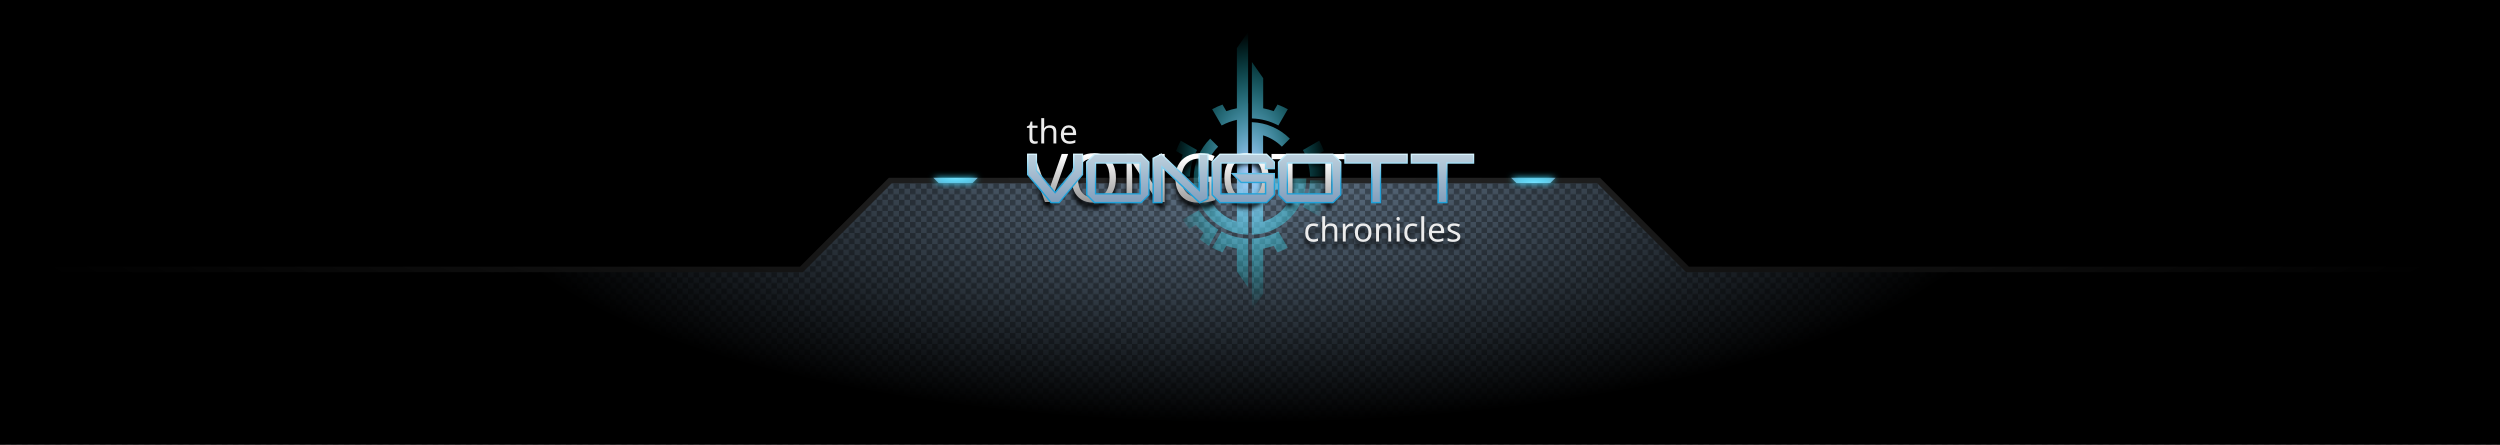
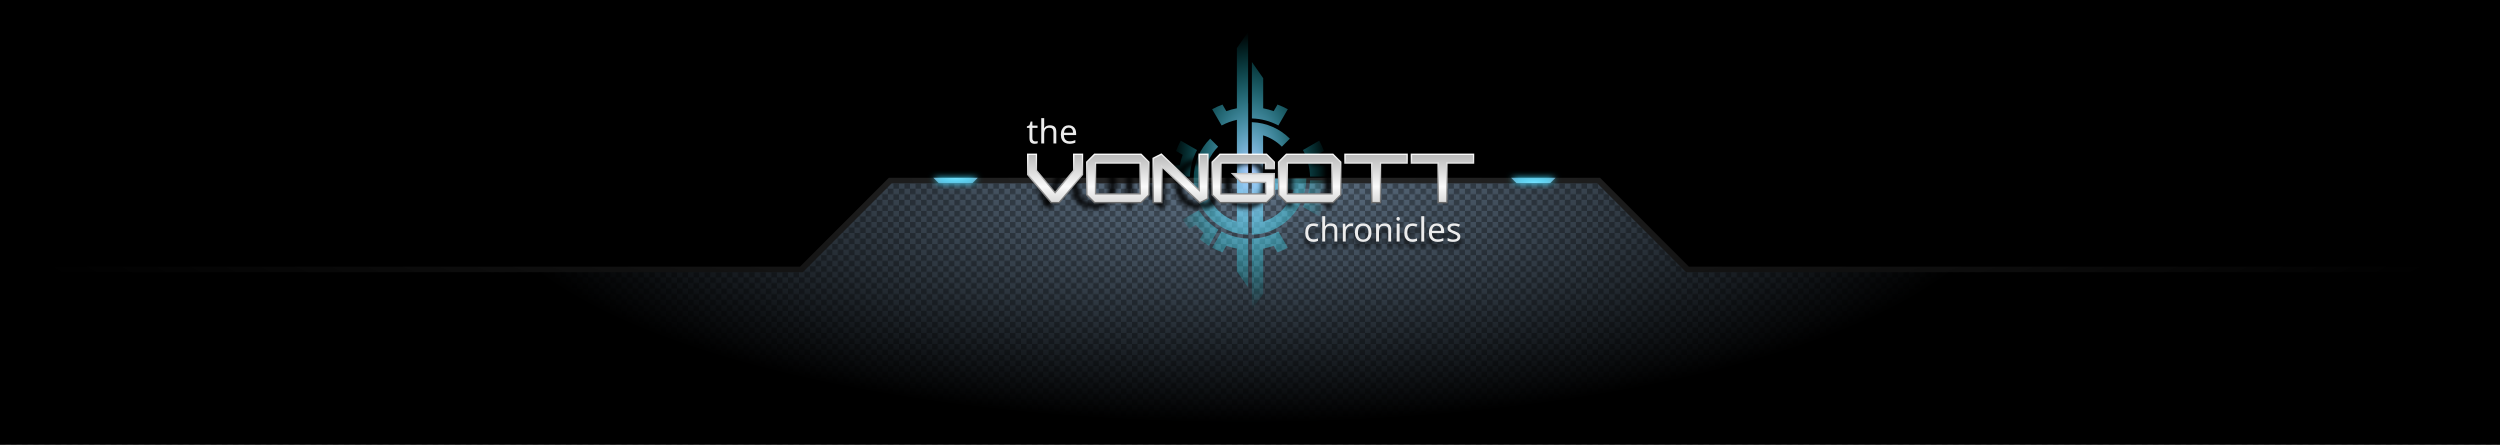
<svg xmlns="http://www.w3.org/2000/svg" xmlns:xlink="http://www.w3.org/1999/xlink" width="900" height="160" id="svg2" version="1.1" enable-background="new">
  <defs id="defs4">
    <pattern xlink:href="#Checkerboard" id="pattern6454" patternTransform="scale(1.997609,1.997609)" />
    <pattern id="Checkerboard" patternTransform="translate(0,0) scale(10,10)" height="2" width="2" patternUnits="userSpaceOnUse">
      <rect id="rect4935" height="1" width="1" y="0" x="0" style="fill:black;stroke:none" />
      <rect id="rect4937" height="1" width="1" y="1" x="1" style="fill:black;stroke:none" />
    </pattern>
    <linearGradient id="linearGradient5658">
      <stop id="stop5660" offset="0" style="stop-color:#ffffff;stop-opacity:1;" />
      <stop id="stop5662" offset="1" style="stop-color:#000000;stop-opacity:0" />
    </linearGradient>
    <linearGradient id="linearGradient3890">
      <stop style="stop-color:#42697b;stop-opacity:1;" offset="0" id="stop3892" />
      <stop style="stop-color:#42697b;stop-opacity:0;" offset="1" id="stop3894" />
    </linearGradient>
    <linearGradient id="linearGradient3880">
      <stop id="stop3882" offset="0" style="stop-color:#ffffff;stop-opacity:1;" />
      <stop id="stop3884" offset="1" style="stop-color:#ffffff;stop-opacity:1" />
    </linearGradient>
    <linearGradient id="linearGradient3846">
      <stop id="stop3848" offset="0" style="stop-color:#42697b;stop-opacity:1" />
      <stop id="stop3850" offset="1" style="stop-color:#000000;stop-opacity:1;" />
    </linearGradient>
    <linearGradient id="linearGradient3804">
      <stop style="stop-color:#ffffff;stop-opacity:1;" offset="0" id="stop3806" />
      <stop style="stop-color:#000000;stop-opacity:1;" offset="1" id="stop3808" />
    </linearGradient>
    <radialGradient xlink:href="#linearGradient3804-7" id="radialGradient3810-3" cx="448" cy="-467.54" fx="448" fy="-467.54" r="448.5" gradientTransform="matrix(1,0,0,0.3924192,0,215.4716)" gradientUnits="userSpaceOnUse" />
    <linearGradient id="linearGradient3804-7">
      <stop style="stop-color:#ffffff;stop-opacity:1;" offset="0" id="stop3806-9" />
      <stop style="stop-color:#000000;stop-opacity:1;" offset="1" id="stop3808-6" />
    </linearGradient>
    <radialGradient r="448.5" fy="-687.915" fx="442.802" cy="-687.915" cx="442.802" gradientTransform="matrix(0.9275362,0.07134893,-0.0328333,0.4268327,14.69878,215.5347)" gradientUnits="userSpaceOnUse" id="radialGradient3827" xlink:href="#linearGradient3846" />
    <linearGradient xlink:href="#linearGradient3804" id="linearGradient3858" x1="357.258" y1="-153.973" x2="357.258" y2="1147.4" gradientUnits="userSpaceOnUse" />
    <linearGradient xlink:href="#linearGradient3804-7" id="linearGradient3868" x1="357.258" y1="200.946" x2="357.258" y2="792.48" gradientUnits="userSpaceOnUse" />
    <radialGradient xlink:href="#linearGradient3804-7" id="radialGradient3888" cx="446.67" cy="-236.713" fx="446.67" fy="-236.713" r="450.25" gradientTransform="matrix(0.9239312,-0.0355358,0.01372565,0.3568666,38.55683,180.3477)" gradientUnits="userSpaceOnUse" />
    <linearGradient xlink:href="#linearGradient3890" id="linearGradient3896" x1="369.989" y1="952.618" x2="530.011" y2="952.618" gradientUnits="userSpaceOnUse" />
    <linearGradient xlink:href="#linearGradient3804-7" id="linearGradient3904" x1="451.567" y1="945.784" x2="450.568" y2="986.787" gradientUnits="userSpaceOnUse" gradientTransform="translate(0,4)" />
    <linearGradient xlink:href="#linearGradient3804-7-1" id="linearGradient3904-7" x1="451.567" y1="945.784" x2="450.568" y2="986.787" gradientUnits="userSpaceOnUse" />
    <linearGradient id="linearGradient3804-7-1">
      <stop style="stop-color:#ffffff;stop-opacity:1;" offset="0" id="stop3806-9-5" />
      <stop style="stop-color:#000000;stop-opacity:1;" offset="1" id="stop3808-6-0" />
    </linearGradient>
    <linearGradient xlink:href="#linearGradient3804-7-1" id="linearGradient3920" x1="451.567" y1="945.784" x2="450.568" y2="986.787" gradientUnits="userSpaceOnUse" />
    <linearGradient id="linearGradient3922">
      <stop style="stop-color:#ffffff;stop-opacity:1;" offset="0" id="stop3924" />
      <stop style="stop-color:#000000;stop-opacity:1;" offset="1" id="stop3926" />
    </linearGradient>
    <linearGradient gradientTransform="translate(0,-1.7425216e-5)" y2="986.787" x2="450.568" y1="945.784" x1="451.567" gradientUnits="userSpaceOnUse" id="linearGradient3930" xlink:href="#linearGradient3804-7-1" />
    <filter id="filter3975" x="-0.013" width="1.027" y="-0.126" height="1.251">
      <feGaussianBlur stdDeviation="0.885" id="feGaussianBlur3977" />
    </filter>
    <filter id="filter4013" color-interpolation-filters="sRGB">
      <feGaussianBlur id="feGaussianBlur4015" in="SourceGraphic" stdDeviation="5 0.01" />
    </filter>
    <filter id="filter4038" color-interpolation-filters="sRGB">
      <feGaussianBlur id="feGaussianBlur4040" in="SourceGraphic" stdDeviation="5 0.01" />
    </filter>
    <linearGradient xlink:href="#linearGradient3804-3" id="linearGradient3858-4" x1="357.258" y1="-153.973" x2="357.258" y2="1147.4" gradientUnits="userSpaceOnUse" />
    <linearGradient id="linearGradient3804-3">
      <stop style="stop-color:#ffffff;stop-opacity:1;" offset="0" id="stop3806-4" />
      <stop style="stop-color:#000000;stop-opacity:1;" offset="1" id="stop3808-61" />
    </linearGradient>
    <linearGradient xlink:href="#linearGradient3804-7-3" id="linearGradient3868-1" x1="357.258" y1="200.946" x2="357.258" y2="792.48" gradientUnits="userSpaceOnUse" />
    <linearGradient id="linearGradient3804-7-3">
      <stop style="stop-color:#ffffff;stop-opacity:1;" offset="0" id="stop3806-9-8" />
      <stop style="stop-color:#000000;stop-opacity:1;" offset="1" id="stop3808-6-3" />
    </linearGradient>
    <linearGradient xlink:href="#linearGradient3804-3" id="linearGradient4072" x1="357.258" y1="-153.973" x2="357.258" y2="1147.4" gradientUnits="userSpaceOnUse" />
    <linearGradient id="linearGradient4074">
      <stop style="stop-color:#ffffff;stop-opacity:1;" offset="0" id="stop4076" />
      <stop style="stop-color:#000000;stop-opacity:1;" offset="1" id="stop4078" />
    </linearGradient>
    <linearGradient xlink:href="#linearGradient3804-7-3" id="linearGradient4080" x1="357.258" y1="200.946" x2="357.258" y2="792.48" gradientUnits="userSpaceOnUse" />
    <linearGradient id="linearGradient4082">
      <stop style="stop-color:#ffffff;stop-opacity:1;" offset="0" id="stop4084" />
      <stop style="stop-color:#000000;stop-opacity:1;" offset="1" id="stop4086" />
    </linearGradient>
    <linearGradient xlink:href="#linearGradient3804-3" id="linearGradient4088" x1="357.258" y1="-153.973" x2="357.258" y2="1147.4" gradientUnits="userSpaceOnUse" />
    <linearGradient id="linearGradient4090">
      <stop style="stop-color:#282828;stop-opacity:1;" offset="0" id="stop4092" />
      <stop style="stop-color:#000000;stop-opacity:1;" offset="1" id="stop4094" />
    </linearGradient>
    <linearGradient xlink:href="#linearGradient3804-7-3" id="linearGradient4096" x1="357.258" y1="200.946" x2="357.258" y2="792.48" gradientUnits="userSpaceOnUse" />
    <linearGradient id="linearGradient4098">
      <stop style="stop-color:#ffffff;stop-opacity:1;" offset="0" id="stop4100" />
      <stop style="stop-color:#000000;stop-opacity:1;" offset="1" id="stop4102" />
    </linearGradient>
    <linearGradient xlink:href="#linearGradient3804-3" id="linearGradient4104" x1="357.258" y1="-153.973" x2="357.258" y2="1147.4" gradientUnits="userSpaceOnUse" />
    <linearGradient id="linearGradient4106">
      <stop style="stop-color:#ffffff;stop-opacity:1;" offset="0" id="stop4108" />
      <stop style="stop-color:#000000;stop-opacity:1;" offset="1" id="stop4110" />
    </linearGradient>
    <linearGradient xlink:href="#linearGradient3804-7-3" id="linearGradient4112" x1="357.258" y1="200.946" x2="357.258" y2="792.48" gradientUnits="userSpaceOnUse" />
    <linearGradient id="linearGradient4114">
      <stop style="stop-color:#ffffff;stop-opacity:1;" offset="0" id="stop4116" />
      <stop style="stop-color:#000000;stop-opacity:1;" offset="1" id="stop4118" />
    </linearGradient>
    <linearGradient xlink:href="#linearGradient3804-3" id="linearGradient4120" x1="357.258" y1="-153.973" x2="357.258" y2="1147.4" gradientUnits="userSpaceOnUse" />
    <linearGradient id="linearGradient4122">
      <stop style="stop-color:#ffffff;stop-opacity:1;" offset="0" id="stop4124" />
      <stop style="stop-color:#000000;stop-opacity:1;" offset="1" id="stop4126" />
    </linearGradient>
    <linearGradient xlink:href="#linearGradient3804-7-3" id="linearGradient4128" x1="357.258" y1="200.946" x2="357.258" y2="792.48" gradientUnits="userSpaceOnUse" />
    <linearGradient id="linearGradient4130">
      <stop style="stop-color:#ffffff;stop-opacity:1;" offset="0" id="stop4132" />
      <stop style="stop-color:#000000;stop-opacity:1;" offset="1" id="stop4134" />
    </linearGradient>
    <linearGradient xlink:href="#linearGradient3804-3" id="linearGradient4136" x1="357.258" y1="-153.973" x2="357.258" y2="1147.4" gradientUnits="userSpaceOnUse" />
    <linearGradient id="linearGradient4138">
      <stop style="stop-color:#ffffff;stop-opacity:1;" offset="0" id="stop4140" />
      <stop style="stop-color:#000000;stop-opacity:1;" offset="1" id="stop4142" />
    </linearGradient>
    <linearGradient xlink:href="#linearGradient3804-7-3" id="linearGradient4144" x1="357.258" y1="200.946" x2="357.258" y2="792.48" gradientUnits="userSpaceOnUse" />
    <linearGradient id="linearGradient4146">
      <stop style="stop-color:#64788c;stop-opacity:1;" offset="0" id="stop4148" />
      <stop style="stop-color:#000000;stop-opacity:1;" offset="1" id="stop4150" />
    </linearGradient>
    <linearGradient xlink:href="#linearGradient3804-3" id="linearGradient4152" x1="357.258" y1="-153.973" x2="357.258" y2="1147.4" gradientUnits="userSpaceOnUse" />
    <linearGradient id="linearGradient4154">
      <stop style="stop-color:#ffffff;stop-opacity:1;" offset="0" id="stop4156" />
      <stop style="stop-color:#000000;stop-opacity:1;" offset="1" id="stop4158" />
    </linearGradient>
    <linearGradient xlink:href="#linearGradient3804-7-3" id="linearGradient4160" x1="357.258" y1="200.946" x2="357.258" y2="792.48" gradientUnits="userSpaceOnUse" />
    <linearGradient id="linearGradient4162">
      <stop style="stop-color:#ffffff;stop-opacity:1;" offset="0" id="stop4164" />
      <stop style="stop-color:#000000;stop-opacity:1;" offset="1" id="stop4166" />
    </linearGradient>
    <linearGradient xlink:href="#linearGradient3804-3" id="linearGradient4168" x1="357.258" y1="-153.973" x2="357.258" y2="1147.4" gradientUnits="userSpaceOnUse" />
    <linearGradient id="linearGradient4170">
      <stop style="stop-color:#ffffff;stop-opacity:1;" offset="0" id="stop4172" />
      <stop style="stop-color:#000000;stop-opacity:1;" offset="1" id="stop4174" />
    </linearGradient>
    <linearGradient xlink:href="#linearGradient3804-7-3" id="linearGradient4176" x1="357.258" y1="200.946" x2="357.258" y2="792.48" gradientUnits="userSpaceOnUse" />
    <linearGradient id="linearGradient4178">
      <stop style="stop-color:#def7ff;stop-opacity:1;" offset="0" id="stop4180" />
      <stop style="stop-color:#1fa2da;stop-opacity:1;" offset="1" id="stop4182" />
    </linearGradient>
    <linearGradient xlink:href="#linearGradient3804-3" id="linearGradient4184" x1="357.258" y1="-153.973" x2="357.258" y2="1147.4" gradientUnits="userSpaceOnUse" />
    <linearGradient id="linearGradient4186">
      <stop style="stop-color:#ffffff;stop-opacity:1;" offset="0" id="stop4188" />
      <stop style="stop-color:#000000;stop-opacity:1;" offset="1" id="stop4190" />
    </linearGradient>
    <linearGradient xlink:href="#linearGradient3804-7-3" id="linearGradient4192" x1="357.258" y1="200.946" x2="357.258" y2="792.48" gradientUnits="userSpaceOnUse" />
    <linearGradient id="linearGradient4194">
      <stop style="stop-color:#ffffff;stop-opacity:1;" offset="0" id="stop4196" />
      <stop style="stop-color:#000000;stop-opacity:1;" offset="1" id="stop4198" />
    </linearGradient>
    <linearGradient xlink:href="#linearGradient3804-3" id="linearGradient4200" x1="357.258" y1="-153.973" x2="357.258" y2="1147.4" gradientUnits="userSpaceOnUse" />
    <linearGradient id="linearGradient4202">
      <stop style="stop-color:#ffffff;stop-opacity:1;" offset="0" id="stop4204" />
      <stop style="stop-color:#000000;stop-opacity:1;" offset="1" id="stop4206" />
    </linearGradient>
    <linearGradient xlink:href="#linearGradient3804-7-3" id="linearGradient4208" x1="357.258" y1="200.946" x2="357.258" y2="792.48" gradientUnits="userSpaceOnUse" />
    <linearGradient id="linearGradient4210">
      <stop style="stop-color:#ffffff;stop-opacity:1;" offset="0" id="stop4212" />
      <stop style="stop-color:#000000;stop-opacity:1;" offset="1" id="stop4214" />
    </linearGradient>
    <linearGradient xlink:href="#linearGradient3804-3" id="linearGradient4216" x1="357.258" y1="-153.973" x2="357.258" y2="1147.4" gradientUnits="userSpaceOnUse" />
    <linearGradient id="linearGradient4218">
      <stop style="stop-color:#ffffff;stop-opacity:1;" offset="0" id="stop4220" />
      <stop style="stop-color:#000000;stop-opacity:1;" offset="1" id="stop4222" />
    </linearGradient>
    <linearGradient xlink:href="#linearGradient3804-7-3" id="linearGradient4224" x1="357.258" y1="200.946" x2="357.258" y2="792.48" gradientUnits="userSpaceOnUse" />
    <linearGradient id="linearGradient4226">
      <stop style="stop-color:#ffffff;stop-opacity:1;" offset="0" id="stop4228" />
      <stop style="stop-color:#000000;stop-opacity:1;" offset="1" id="stop4230" />
    </linearGradient>
-     <filter id="filter4538">
-       <feGaussianBlur stdDeviation="5.799" id="feGaussianBlur4540" />
-     </filter>
    <linearGradient id="linearGradient3804-6">
      <stop style="stop-color:#ffffff;stop-opacity:1;" offset="0" id="stop3806-7" />
      <stop style="stop-color:#000000;stop-opacity:1;" offset="1" id="stop3808-5" />
    </linearGradient>
    <linearGradient xlink:href="#linearGradient3804-7-5" id="linearGradient3868-6" x1="357.258" y1="200.946" x2="357.258" y2="792.48" gradientUnits="userSpaceOnUse" />
    <linearGradient id="linearGradient3804-7-5">
      <stop style="stop-color:#000000;stop-opacity:1;" offset="0" id="stop3806-9-1" />
      <stop id="stop4139" offset="0.5" style="stop-color:#969696;stop-opacity:1;" />
      <stop style="stop-color:#000000;stop-opacity:1;" offset="1" id="stop3808-6-2" />
    </linearGradient>
    <linearGradient id="linearGradient3194">
      <stop style="stop-color:#ffffff;stop-opacity:1;" offset="0" id="stop3196" />
      <stop style="stop-color:#000000;stop-opacity:1;" offset="1" id="stop3198" />
    </linearGradient>
    <linearGradient id="linearGradient3201">
      <stop style="stop-color:#ffffff;stop-opacity:1;" offset="0" id="stop3203" />
      <stop style="stop-color:#000000;stop-opacity:1;" offset="1" id="stop3205" />
    </linearGradient>
-     <filter color-interpolation-filters="sRGB" id="filter4538-8">
-       <feGaussianBlur stdDeviation="5.799" id="feGaussianBlur4540-5" />
-     </filter>
    <linearGradient xlink:href="#linearGradient3804-7-6" id="linearGradient3904-0" x1="451.567" y1="945.784" x2="450.568" y2="986.787" gradientUnits="userSpaceOnUse" />
    <linearGradient id="linearGradient3804-7-6">
      <stop style="stop-color:#87ffff;stop-opacity:1;" offset="0" id="stop3806-9-59" />
      <stop style="stop-color:#002828;stop-opacity:1;" offset="1" id="stop3808-6-4" />
    </linearGradient>
    <linearGradient xlink:href="#linearGradient3804-7-6" id="linearGradient4044" x1="451.567" y1="945.784" x2="450.568" y2="986.787" gradientUnits="userSpaceOnUse" />
    <linearGradient id="linearGradient4046">
      <stop style="stop-color:#ffffff;stop-opacity:1;" offset="0" id="stop4048" />
      <stop style="stop-color:#000000;stop-opacity:1;" offset="1" id="stop4050" />
    </linearGradient>
    <linearGradient gradientTransform="translate(0,-1.7425216e-5)" y2="986.787" x2="450.568" y1="945.784" x1="451.567" gradientUnits="userSpaceOnUse" id="linearGradient4054" xlink:href="#linearGradient3804-7-6" />
-     <linearGradient xlink:href="#linearGradient6715" id="linearGradient4087" gradientUnits="userSpaceOnUse" gradientTransform="translate(0,-1.7425216e-5)" x1="451.567" y1="937.623" x2="451.567" y2="973.226" />
+     <linearGradient xlink:href="#linearGradient3804-7-5-6" id="linearGradient4087" gradientUnits="userSpaceOnUse" gradientTransform="translate(0,-1.7425216e-5)" x1="451.567" y1="937.623" x2="451.567" y2="973.226" />
    <linearGradient xlink:href="#linearGradient3804-7-6" id="linearGradient4091" gradientUnits="userSpaceOnUse" gradientTransform="translate(0,-1.7425216e-5)" x1="451.567" y1="945.784" x2="450.568" y2="986.787" />
    <linearGradient xlink:href="#linearGradient3804-7-6" id="linearGradient4095" gradientUnits="userSpaceOnUse" gradientTransform="translate(0,-1.7425216e-5)" x1="451.567" y1="945.784" x2="450.568" y2="986.787" />
    <linearGradient xlink:href="#linearGradient3804-7-6-9" id="linearGradient4087-0" gradientUnits="userSpaceOnUse" gradientTransform="translate(0,-1.7425216e-5)" x1="451.567" y1="945.784" x2="450.568" y2="986.787" />
    <linearGradient id="linearGradient3804-7-6-9">
      <stop style="stop-color:#ffffff;stop-opacity:1;" offset="0" id="stop3806-9-59-0" />
      <stop style="stop-color:#000000;stop-opacity:1;" offset="1" id="stop3808-6-4-3" />
    </linearGradient>
-     <linearGradient xlink:href="#linearGradient4178" id="linearGradient4137" x1="443.597" y1="943.544" x2="443.597" y2="954.747" gradientUnits="userSpaceOnUse" />
+     <linearGradient xlink:href="#linearGradient4210" id="linearGradient4137" x1="443.597" y1="943.544" x2="443.597" y2="974.548" gradientUnits="userSpaceOnUse" />
    <linearGradient xlink:href="#linearGradient3804-7-5-6" id="linearGradient4087-01" gradientUnits="userSpaceOnUse" gradientTransform="translate(0,-1.7425216e-5)" x1="451.567" y1="937.623" x2="451.567" y2="973.226" />
    <linearGradient id="linearGradient3804-7-5-6">
-       <stop style="stop-color:#000000;stop-opacity:1;" offset="0" id="stop3806-9-1-2" />
-       <stop id="stop4139-3" offset="0.5" style="stop-color:#969696;stop-opacity:1;" />
-       <stop style="stop-color:#000000;stop-opacity:1;" offset="1" id="stop3808-6-2-2" />
+       <stop style="stop-color:#969696;stop-opacity:1;" offset="0" id="stop3806-9-1-2" />
+       <stop id="stop4139-3" offset="0.5" style="stop-color:#fafafa;stop-opacity:1;" />
+       <stop style="stop-color:#969696;stop-opacity:1;" offset="1" id="stop3808-6-2-2" />
    </linearGradient>
    <linearGradient xlink:href="#linearGradient3804-7-5-7" id="linearGradient4087-9" gradientUnits="userSpaceOnUse" gradientTransform="translate(0,-1.7425216e-5)" x1="451.567" y1="937.623" x2="451.567" y2="973.226" />
    <linearGradient id="linearGradient3804-7-5-7">
      <stop style="stop-color:#000000;stop-opacity:1;" offset="0" id="stop3806-9-1-4" />
      <stop id="stop4139-5" offset="0.5" style="stop-color:#969696;stop-opacity:1;" />
      <stop style="stop-color:#000000;stop-opacity:1;" offset="1" id="stop3808-6-2-0" />
    </linearGradient>
    <radialGradient xlink:href="#linearGradient3804-7-6-3" id="radialGradient6144" cx="344" cy="57" fx="344" fy="57" r="8" gradientTransform="matrix(3,0,0,0.875,-688,14.125)" gradientUnits="userSpaceOnUse" />
    <radialGradient xlink:href="#linearGradient3804-7-6-3" id="radialGradient6144-8" cx="344" cy="57" fx="344" fy="57" r="8" gradientTransform="matrix(3,0,0,0.875,-688,14.125)" gradientUnits="userSpaceOnUse" />
    <linearGradient id="linearGradient3804-7-6-3">
      <stop style="stop-color:#aee9ff;stop-opacity:1;" offset="0" id="stop3806-9-59-7" />
      <stop style="stop-color:#000f36;stop-opacity:1;" offset="1" id="stop3808-6-4-8" />
    </linearGradient>
    <radialGradient r="8" fy="57" fx="344" cy="57" cx="344" gradientTransform="matrix(3,0,0,0.875,-479.75,15.8125)" gradientUnits="userSpaceOnUse" id="radialGradient6161" xlink:href="#linearGradient3804-7-6-3" />
    <linearGradient xlink:href="#linearGradient3804-7-6-9-5" id="linearGradient6134-9" x1="448" y1="48" x2="448" y2="320" gradientUnits="userSpaceOnUse" />
    <linearGradient id="linearGradient3804-7-6-9-5">
      <stop style="stop-color:#ffffff;stop-opacity:1;" offset="0" id="stop3806-9-59-0-9" />
      <stop style="stop-color:#000000;stop-opacity:1;" offset="1" id="stop3808-6-4-3-5" />
    </linearGradient>
    <radialGradient xlink:href="#linearGradient4146" id="radialGradient6214" cx="448" cy="-354.064" fx="448" fy="-354.064" r="448" gradientTransform="matrix(0.6161361,-1.2302881e-8,0,0.1967454,171.971,133.6604)" gradientUnits="userSpaceOnUse" />
    <radialGradient xlink:href="#linearGradient4090" id="radialGradient6228" cx="448.751" cy="-114.136" fx="448.751" fy="-114.136" r="450" gradientTransform="matrix(1.023321,-0.00492605,0.00108578,0.2255557,-10.59271,88.95451)" gradientUnits="userSpaceOnUse" />
    <radialGradient xlink:href="#linearGradient4146-2" id="radialGradient6214-6" cx="448" cy="-354.064" fx="448" fy="-354.064" r="448" gradientTransform="matrix(0.6161361,-1.2302881e-8,0,0.1967454,171.971,133.6604)" gradientUnits="userSpaceOnUse" />
    <linearGradient id="linearGradient4146-2">
      <stop style="stop-color:#64788c;stop-opacity:1;" offset="0" id="stop4148-8" />
      <stop style="stop-color:#000000;stop-opacity:1;" offset="1" id="stop4150-3" />
    </linearGradient>
    <radialGradient r="8" fy="57" fx="344" cy="57" cx="344" gradientTransform="matrix(3,0,0,0.875,-479.75,15.8125)" gradientUnits="userSpaceOnUse" id="radialGradient6161-6" xlink:href="#linearGradient3804-7-6-3-1" />
    <linearGradient id="linearGradient3804-7-6-3-1">
      <stop style="stop-color:#aee9ff;stop-opacity:1;" offset="0" id="stop3806-9-59-7-5" />
      <stop style="stop-color:#000f36;stop-opacity:1;" offset="1" id="stop3808-6-4-8-4" />
    </linearGradient>
    <radialGradient xlink:href="#linearGradient3804-7-6-3-1" id="radialGradient6144-0" cx="344" cy="57" fx="344" fy="57" r="8" gradientTransform="matrix(3,0,0,0.875,-688,14.125)" gradientUnits="userSpaceOnUse" />
    <linearGradient id="linearGradient6471">
      <stop style="stop-color:#aee9ff;stop-opacity:1;" offset="0" id="stop6473" />
      <stop style="stop-color:#000f36;stop-opacity:1;" offset="1" id="stop6475" />
    </linearGradient>
    <radialGradient r="8" fy="57" fx="344" cy="57" cx="344" gradientTransform="matrix(3,0,0,0.875,-1024,-49.875)" gradientUnits="userSpaceOnUse" id="radialGradient6479" xlink:href="#linearGradient3804-7-6-3-1" />
    <radialGradient xlink:href="#linearGradient3804-7-6-3-1" id="radialGradient6551" gradientUnits="userSpaceOnUse" gradientTransform="matrix(3,0,0,0.875,-688,14.125)" cx="344" cy="57" fx="344" fy="57" r="8" />
-     <filter id="filter6565" x="-0.018" width="1.036" y="-2.034" height="5.068">
-       <feGaussianBlur stdDeviation="1.695" id="feGaussianBlur6567" />
-     </filter>
    <radialGradient xlink:href="#linearGradient3804-7-6-3" id="radialGradient6573" gradientUnits="userSpaceOnUse" gradientTransform="matrix(3,0,0,0.875,-688,14.125)" cx="344" cy="57" fx="344" fy="57" r="8" />
    <radialGradient xlink:href="#linearGradient3804-7-6-3" id="radialGradient6575" gradientUnits="userSpaceOnUse" gradientTransform="matrix(3,0,0,0.875,-479.75,15.8125)" cx="344" cy="57" fx="344" fy="57" r="8" />
    <radialGradient xlink:href="#linearGradient3804-7-6-3-1" id="radialGradient6577" gradientUnits="userSpaceOnUse" gradientTransform="matrix(3,0,0,0.875,-688,14.125)" cx="344" cy="57" fx="344" fy="57" r="8" />
    <radialGradient xlink:href="#linearGradient3804-7-6-3-1" id="radialGradient6579" gradientUnits="userSpaceOnUse" gradientTransform="matrix(3,0,0,0.875,-479.75,15.8125)" cx="344" cy="57" fx="344" fy="57" r="8" />
-     <filter color-interpolation-filters="sRGB" id="filter6565-0" x="-0.018" width="1.036" y="-2.034" height="5.068">
-       <feGaussianBlur stdDeviation="1.695" id="feGaussianBlur6567-9" />
-     </filter>
    <radialGradient xlink:href="#linearGradient3804-7-6-3-1-5" id="radialGradient6577-3" gradientUnits="userSpaceOnUse" gradientTransform="matrix(3,0,0,0.875,-688,14.125)" cx="344" cy="57" fx="344" fy="57" r="8" />
    <linearGradient id="linearGradient3804-7-6-3-1-5">
      <stop style="stop-color:#aee9ff;stop-opacity:1;" offset="0" id="stop3806-9-59-7-5-0" />
      <stop style="stop-color:#000f36;stop-opacity:1;" offset="1" id="stop3808-6-4-8-4-8" />
    </linearGradient>
    <radialGradient xlink:href="#linearGradient3804-7-6-3-1-5" id="radialGradient6579-0" gradientUnits="userSpaceOnUse" gradientTransform="matrix(3,0,0,0.875,-479.75,15.8125)" cx="344" cy="57" fx="344" fy="57" r="8" />
    <linearGradient id="linearGradient6598">
      <stop style="stop-color:#aecdff;stop-opacity:1;" offset="0" id="stop6600" />
      <stop style="stop-color:#00f6ff;stop-opacity:0;" offset="1" id="stop6602" />
    </linearGradient>
    <radialGradient r="8" fy="57" fx="344" cy="57" cx="344" gradientTransform="matrix(3,0,0,0.875,-479.75,15.8125)" gradientUnits="userSpaceOnUse" id="radialGradient6607" xlink:href="#linearGradient3804-7-6-3-1-5" />
    <radialGradient xlink:href="#linearGradient3804-7-6-3-1-5" id="radialGradient6642" gradientUnits="userSpaceOnUse" gradientTransform="matrix(3,0,0,0.875,-688,14.125)" cx="344" cy="57" fx="344" fy="57" r="8" />
    <radialGradient xlink:href="#linearGradient3804-7-6-3-1-5" id="radialGradient6644" gradientUnits="userSpaceOnUse" gradientTransform="matrix(3,0,0,0.875,-479.75,15.8125)" cx="344" cy="57" fx="344" fy="57" r="8" />
    <radialGradient xlink:href="#linearGradient6598" id="radialGradient6670" cx="343.831" cy="64.717" fx="343.831" fy="64.717" r="12.728" gradientUnits="userSpaceOnUse" />
-     <filter id="filter6696" x="-0.247" width="1.493" y="-0.247" height="1.493">
-       <feGaussianBlur stdDeviation="2.616" id="feGaussianBlur6698" />
-     </filter>
    <linearGradient id="linearGradient3804-7-6-3-3">
      <stop style="stop-color:#aee9ff;stop-opacity:1;" offset="0" id="stop3806-9-59-7-8" />
      <stop style="stop-color:#000f36;stop-opacity:1;" offset="1" id="stop3808-6-4-8-3" />
    </linearGradient>
    <radialGradient xlink:href="#linearGradient3804-7-6-3-3" id="radialGradient6575-8" gradientUnits="userSpaceOnUse" gradientTransform="matrix(3,0,0,0.875,-479.75,15.8125)" cx="344" cy="57" fx="344" fy="57" r="8" />
    <linearGradient id="linearGradient6715">
      <stop style="stop-color:#d2e3ea;stop-opacity:1;" offset="0" id="stop6717" />
      <stop style="stop-color:#587ba4;stop-opacity:1;" offset="1" id="stop6719" />
    </linearGradient>
    <filter id="filter6807" x="-0.012" width="1.024" y="-1.356" height="3.712">
      <feGaussianBlur stdDeviation="1.13" id="feGaussianBlur6809" />
    </filter>
    <filter id="filter6852" x="-0.028" width="1.056" y="-0.165" height="1.329">
      <feGaussianBlur stdDeviation="0.72" id="feGaussianBlur6854" />
    </filter>
    <linearGradient xlink:href="#linearGradient4202" id="linearGradient7022" x1="363.497" y1="132.782" x2="363.497" y2="1036.719" gradientUnits="userSpaceOnUse" />
    <linearGradient xlink:href="#linearGradient4202" id="linearGradient7024" gradientUnits="userSpaceOnUse" x1="363.497" y1="132.782" x2="363.497" y2="1036.719" />
    <radialGradient xlink:href="#linearGradient6598" id="radialGradient7044" cx="450" cy="61.546" fx="450" fy="61.546" r="28.406" gradientTransform="matrix(1,0,0,1.761276,0,-46.85313)" gradientUnits="userSpaceOnUse" />
  </defs>
  <g id="layer2" style="display:inline">
    <rect style="fill:#000000" id="rect3029" width="900" height="160" x="0" y="1.0658141e-14" />
  </g>
  <g id="layer3">
    <path style="fill:url(#radialGradient6228);fill-opacity:1;stroke:none" d="m 0,96 288,0 32,-32 256,0 32,32 292,0 0,64 -900,0 z" id="path6126" />
    <g id="g6569">
      <path id="path6136" d="m 336,64 2,2 12,0 2,-2 z" style="fill:url(#radialGradient6573);fill-opacity:1;stroke:none" />
      <path id="path6136-9" d="m 544,64 2,2 12,0 2,-2 z" style="fill:url(#radialGradient6575);fill-opacity:1;stroke:none" />
    </g>
    <path style="fill:url(#radialGradient6214);fill-opacity:1;stroke:none" d="m 0,98 289,0 32,-32 254,0 32,32 293,0 0,62 -900,0 z" id="path6126-5" />
    <path style="opacity:0.312;fill:url(#pattern6454);fill-opacity:1;stroke:none" d="m 0,98 289,0 32,-32 254,0 32,32 293,0 0,62 -900,0 z" id="path6126-5-7" />
    <g id="g6569-9" style="fill:#3cdcff;fill-opacity:1;filter:url(#filter6807)">
      <path id="path6136-2" d="m 336,64 2,2 12,0 2,-2 z" style="fill:#3cdcff;fill-opacity:1;stroke:none" />
      <path id="path6136-9-6" d="m 544,64 2,2 12,0 2,-2 z" style="fill:#3cdcff;fill-opacity:1;stroke:none" />
    </g>
  </g>
  <g id="layer4" style="display:inline">
-     <path id="path4609-4" d="m 449.312,11.514 -4.031,5.781 0,20.312 0,1.375 c -1.286,0.24 -2.568,0.594 -3.812,1.031 l -1.375,-2.375 c -1.266,0.47 -2.517,1.031 -3.719,1.688 l 1.375,2.344 2.031,3.5 c 1.755,-0.942 3.597,-1.609 5.5,-2.031 l 0,36.656 c -6.66,-2.022 -11.5,-8.21 -11.5,-15.531 0,-4.482 1.812,-8.532 4.75,-11.469 l -2.875,-2.875 c -3.671,3.671 -5.938,8.742 -5.938,14.344 0,10.982 8.728,19.9 19.625,20.25 l 0,-1.938 0,-2.125 0,-43.25 c -0.01,2.53e-4 -0.021,-2.65e-4 -0.031,0 l 0,-25.688 z m 1.375,10.812 0,16.25 0,4.062 c 3.296,0.102 6.551,0.933 9.531,2.531 l 2.031,-3.5 0.969,-1.688 0.406,-0.656 c -1.202,-0.657 -2.453,-1.217 -3.719,-1.688 l -1.375,2.375 c -1.243,-0.436 -2.497,-0.792 -3.781,-1.031 l 0,-10.844 -4.062,-5.812 z m -0.031,21.656 0,4.062 0,32.406 0,4.062 c 10.899,-0.348 19.625,-9.267 19.625,-20.25 l -2.75,0 -1.312,0 -10.156,0 0,4.031 9.656,0 c -1.41,5.478 -5.617,9.864 -11,11.5 l 0,-31.062 c 2.581,0.785 4.89,2.203 6.75,4.062 l 2.875,-2.875 c -3.526,-3.525 -8.348,-5.767 -13.688,-5.938 z m -25.594,6.656 c -0.657,1.202 -1.217,2.452 -1.688,3.719 l 2.375,1.375 c -0.436,1.243 -0.76,2.497 -1,3.781 l -2.75,0 c -0.225,1.342 -0.374,2.706 -0.406,4.062 l 2.719,0 4.062,0 c 0.102,-3.296 0.963,-6.582 2.562,-9.562 l -3.531,-2.031 -2.344,-1.344 z m 49.875,0 -2.344,1.344 -3.531,2.031 c 1.6,2.981 2.46,6.267 2.562,9.562 l 4.062,0 2.719,0 c -0.032,-1.357 -0.181,-2.721 -0.406,-4.062 l -2.75,0 c -0.24,-1.284 -0.564,-2.539 -1,-3.781 l 2.375,-1.375 c -0.47,-1.266 -1.031,-2.517 -1.688,-3.719 z m -3.312,14.281 c -0.103,3.294 -0.963,6.583 -2.562,9.562 l 3.531,2.031 2.344,1.344 c 0.657,-1.202 1.217,-2.422 1.688,-3.688 l -2.375,-1.375 c 0.437,-1.244 0.76,-2.527 1,-3.812 l 2.75,0 c 0.226,-1.343 0.374,-2.704 0.406,-4.062 l -2.719,0 -4.062,0 z m -40.031,10.719 -3.5,2.031 -2.344,1.375 c 0.701,1.148 1.496,2.252 2.375,3.312 l 2.375,-1.375 c 0.424,0.493 0.876,0.97 1.344,1.438 0.467,0.467 0.945,0.92 1.438,1.344 l -1.375,2.375 c 1.061,0.88 2.163,1.673 3.312,2.375 l 3.375,-5.875 c -1.386,-0.861 -2.703,-1.89 -3.906,-3.094 -1.203,-1.203 -2.233,-2.521 -3.094,-3.906 z m 8.188,7.688 -2.031,3.5 -1.375,2.344 c 1.202,0.657 2.453,1.217 3.719,1.688 l 1.375,-2.375 c 1.244,0.437 2.527,0.792 3.812,1.031 l 0,8.156 4.031,5.781 0,-13.5 0,-4.062 c -3.296,-0.102 -6.55,-0.963 -9.531,-2.562 z m 20.438,0 c -2.98,1.599 -6.237,2.46 -9.531,2.562 l 0,4.031 0,21.656 4.062,-5.781 0,-16.281 c 1.284,-0.24 2.539,-0.595 3.781,-1.031 l 1.375,2.375 c 1.266,-0.47 2.517,-1.031 3.719,-1.688 l -1.375,-2.344 -2.031,-3.5 z" style="fill:url(#radialGradient7044);fill-opacity:1.0;stroke:none" />
+     <path id="path4609-4" d="m 449.312,11.514 -4.031,5.781 0,20.312 0,1.375 c -1.286,0.24 -2.568,0.594 -3.812,1.031 l -1.375,-2.375 c -1.266,0.47 -2.517,1.031 -3.719,1.688 l 1.375,2.344 2.031,3.5 c 1.755,-0.942 3.597,-1.609 5.5,-2.031 l 0,36.656 c -6.66,-2.022 -11.5,-8.21 -11.5,-15.531 0,-4.482 1.812,-8.532 4.75,-11.469 l -2.875,-2.875 c -3.671,3.671 -5.938,8.742 -5.938,14.344 0,10.982 8.728,19.9 19.625,20.25 l 0,-1.938 0,-2.125 0,-43.25 c -0.01,2.53e-4 -0.021,-2.65e-4 -0.031,0 l 0,-25.688 z m 1.375,10.812 0,16.25 0,4.062 c 3.296,0.102 6.551,0.933 9.531,2.531 l 2.031,-3.5 0.969,-1.688 0.406,-0.656 c -1.202,-0.657 -2.453,-1.217 -3.719,-1.688 l -1.375,2.375 c -1.243,-0.436 -2.497,-0.792 -3.781,-1.031 l 0,-10.844 -4.062,-5.812 z m -0.031,21.656 0,4.062 0,32.406 0,4.062 c 10.899,-0.348 19.625,-9.267 19.625,-20.25 l -2.75,0 -1.312,0 -10.156,0 0,4.031 9.656,0 c -1.41,5.478 -5.617,9.864 -11,11.5 l 0,-31.062 c 2.581,0.785 4.89,2.203 6.75,4.062 l 2.875,-2.875 c -3.526,-3.525 -8.348,-5.767 -13.688,-5.938 z m -25.594,6.656 c -0.657,1.202 -1.217,2.452 -1.688,3.719 l 2.375,1.375 c -0.436,1.243 -0.76,2.497 -1,3.781 l -2.75,0 c -0.225,1.342 -0.374,2.706 -0.406,4.062 l 2.719,0 4.062,0 c 0.102,-3.296 0.963,-6.582 2.562,-9.562 l -3.531,-2.031 -2.344,-1.344 z m 49.875,0 -2.344,1.344 -3.531,2.031 c 1.6,2.981 2.46,6.267 2.562,9.562 l 4.062,0 2.719,0 c -0.032,-1.357 -0.181,-2.721 -0.406,-4.062 l -2.75,0 c -0.24,-1.284 -0.564,-2.539 -1,-3.781 l 2.375,-1.375 c -0.47,-1.266 -1.031,-2.517 -1.688,-3.719 z m -3.312,14.281 c -0.103,3.294 -0.963,6.583 -2.562,9.562 l 3.531,2.031 2.344,1.344 c 0.657,-1.202 1.217,-2.422 1.688,-3.688 l -2.375,-1.375 c 0.437,-1.244 0.76,-2.527 1,-3.812 l 2.75,0 c 0.226,-1.343 0.374,-2.704 0.406,-4.062 l -2.719,0 -4.062,0 z m -40.031,10.719 -3.5,2.031 -2.344,1.375 c 0.701,1.148 1.496,2.252 2.375,3.312 l 2.375,-1.375 c 0.424,0.493 0.876,0.97 1.344,1.438 0.467,0.467 0.945,0.92 1.438,1.344 l -1.375,2.375 c 1.061,0.88 2.163,1.673 3.312,2.375 l 3.375,-5.875 c -1.386,-0.861 -2.703,-1.89 -3.906,-3.094 -1.203,-1.203 -2.233,-2.521 -3.094,-3.906 z m 8.188,7.688 -2.031,3.5 -1.375,2.344 c 1.202,0.657 2.453,1.217 3.719,1.688 l 1.375,-2.375 c 1.244,0.437 2.527,0.792 3.812,1.031 l 0,8.156 4.031,5.781 0,-13.5 0,-4.062 c -3.296,-0.102 -6.55,-0.963 -9.531,-2.562 z m 20.438,0 c -2.98,1.599 -6.237,2.46 -9.531,2.562 l 0,4.031 0,21.656 4.062,-5.781 0,-16.281 c 1.284,-0.24 2.539,-0.595 3.781,-1.031 l 1.375,2.375 c 1.266,-0.47 2.517,-1.031 3.719,-1.688 l -1.375,-2.344 -2.031,-3.5 z" style="fill:url(#radialGradient7044);fill-opacity:1;stroke:none" />
  </g>
  <g id="layer1" transform="translate(0,-892.3622)" style="display:inline">
    <text xml:space="preserve" style="font-size:40px;font-style:normal;font-weight:normal;line-height:125%;letter-spacing:0px;word-spacing:0px;fill:#ececec;fill-opacity:1;stroke:none;font-family:Sans" x="369.5" y="944.011" id="text3001">
      <tspan id="tspan3003" x="369.5" y="944.011" style="font-size:12px;font-style:normal;font-variant:normal;font-weight:normal;font-stretch:normal;fill:#ececec;fill-opacity:1;font-family:Deus Ex Console;-inkscape-font-specification:Deus Ex Console">the</tspan>
    </text>
    <text xml:space="preserve" style="font-size:3.842px;font-style:normal;font-weight:normal;line-height:125%;letter-spacing:0px;word-spacing:0px;fill:#000000;fill-opacity:1;stroke:none;filter:url(#filter3975);font-family:Sans" x="369.989" y="967.069" id="text2997-6">
      <tspan id="tspan2999-0" x="369.989" y="967.069" style="font-size:24.24px;font-style:normal;font-variant:normal;font-weight:normal;font-stretch:normal;fill:#000000;fill-opacity:1;stroke:none;font-family:Denton;-inkscape-font-specification:Denton">VONGOTT</tspan>
    </text>
-     <text xml:space="preserve" style="font-size:3.842px;font-style:normal;font-weight:normal;line-height:125%;letter-spacing:0px;word-spacing:0px;fill:url(#linearGradient3904);fill-opacity:1;stroke:none;font-family:Sans" x="369.989" y="965.069" id="text2997">
-       <tspan id="tspan2999" x="369.989" y="965.069" style="font-size:24.24px;font-style:normal;font-variant:normal;font-weight:normal;font-stretch:normal;fill:url(#linearGradient3904);fill-opacity:1;stroke:none;font-family:Denton;-inkscape-font-specification:Denton">VONGOTT</tspan>
-     </text>
    <text xml:space="preserve" style="font-size:40px;font-style:normal;font-weight:normal;line-height:125%;letter-spacing:0px;word-spacing:0px;opacity:0.8;fill:#000000;fill-opacity:1;stroke:none;display:inline;filter:url(#filter6852);font-family:Sans" x="469.221" y="981.315" id="text3001-2-0">
      <tspan id="tspan3003-7-9" x="469.221" y="981.315" style="font-size:12px;font-style:normal;font-variant:normal;font-weight:normal;font-stretch:normal;fill:#000000;fill-opacity:1;font-family:Deus Ex Console;-inkscape-font-specification:Deus Ex Console">chronicles</tspan>
    </text>
    <text xml:space="preserve" style="font-size:40px;font-style:normal;font-weight:normal;line-height:125%;letter-spacing:0px;word-spacing:0px;fill:#ececec;fill-opacity:1;stroke:none;font-family:Sans" x="469.221" y="979.315" id="text3001-2">
      <tspan id="tspan3003-7" x="469.221" y="979.315" style="font-size:12px;font-style:normal;font-variant:normal;font-weight:normal;font-stretch:normal;fill:#ececec;fill-opacity:1;font-family:Deus Ex Console;-inkscape-font-specification:Deus Ex Console">chronicles</tspan>
    </text>
    <path xlink:href="#text2997-8" style="font-size:3.842px;font-style:normal;font-weight:normal;line-height:125%;letter-spacing:0px;word-spacing:0px;fill:none;stroke:url(#linearGradient4137);stroke-width:1;stroke-miterlimit:4;stroke-opacity:1;stroke-dasharray:none;display:inline;font-family:Sans" id="path4089-2" d="m 370,944.156 0,6.969 8.281,9.938 2.656,0 8.281,-9.938 0,-6.969 -2.656,0 0,5.656 -6.969,8.281 -6.969,-8.281 0,-5.656 -2.625,0 z m 23.906,0 -2.656,2.656 0,11.594 2.656,2.656 16.562,0 2.656,-2.656 0,-11.594 -2.656,-2.656 -16.562,0 z m 23.906,0 -2.656,1.344 0,15.562 2.656,0 0,-13.25 13.906,13.25 2.656,-1.312 0,-15.594 -2.656,0 0,13.281 -13.906,-13.281 z m 21.25,0 -2.656,2.656 0,11.594 2.656,2.656 16.562,0 2.656,-2.656 0,-7.281 -14.25,0 2.656,2.656 8.938,0 0,4.625 -16.562,0 0,-11.594 16.562,0 0,2 2.656,0 0,-2 -2.656,-2.656 -16.562,0 z m 23.906,0 -2.656,2.656 0,11.594 2.656,2.656 16.562,0 2.656,-2.656 0,-11.594 -2.656,-2.656 -16.562,0 z m 21.25,0 0,2.656 9.625,0 0,14.25 2.656,0 0,-14.25 9.594,0 0,-2.656 -21.875,0 z m 23.906,0 0,2.656 9.625,0 0,14.25 2.656,0 0,-14.25 9.594,0 0,-2.656 -21.875,0 z m -114.219,2.656 16.562,0 0,11.594 -16.562,0 0,-11.594 z m 69.062,0 16.562,0 0,11.594 -16.562,0 0,-11.594 z" transform="translate(0.2209709,4)" />
-     <path xlink:href="#text2997-8" style="font-size:3.842px;font-style:normal;font-weight:normal;line-height:125%;letter-spacing:0px;word-spacing:0px;fill:url(#linearGradient4087);fill-opacity:1;stroke:none;display:inline;font-family:Sans" id="path4089" d="m 370,944.156 0,6.969 8.281,9.938 2.656,0 8.281,-9.938 0,-6.969 -2.656,0 0,5.656 -6.969,8.281 -6.969,-8.281 0,-5.656 -2.625,0 z m 23.906,0 -2.656,2.656 0,11.594 2.656,2.656 16.562,0 2.656,-2.656 0,-11.594 -2.656,-2.656 -16.562,0 z m 23.906,0 -2.656,1.344 0,15.562 2.656,0 0,-13.25 13.906,13.25 2.656,-1.312 0,-15.594 -2.656,0 0,13.281 -13.906,-13.281 z m 21.25,0 -2.656,2.656 0,11.594 2.656,2.656 16.562,0 2.656,-2.656 0,-7.281 -14.25,0 2.656,2.656 8.938,0 0,4.625 -16.562,0 0,-11.594 16.562,0 0,2 2.656,0 0,-2 -2.656,-2.656 -16.562,0 z m 23.906,0 -2.656,2.656 0,11.594 2.656,2.656 16.562,0 2.656,-2.656 0,-11.594 -2.656,-2.656 -16.562,0 z m 21.25,0 0,2.656 9.625,0 0,14.25 2.656,0 0,-14.25 9.594,0 0,-2.656 -21.875,0 z m 23.906,0 0,2.656 9.625,0 0,14.25 2.656,0 0,-14.25 9.594,0 0,-2.656 -21.875,0 z m -114.219,2.656 16.562,0 0,11.594 -16.562,0 0,-11.594 z m 69.062,0 16.562,0 0,11.594 -16.562,0 0,-11.594 z" transform="translate(0.25,4)" />
+     <path xlink:href="#text2997-8" style="font-size:3.842px;font-style:normal;font-weight:normal;line-height:125%;letter-spacing:0px;word-spacing:0px;fill:url(#linearGradient4087);fill-opacity:1.0;stroke:none;display:inline;font-family:Sans" id="path4089" d="m 370,944.156 0,6.969 8.281,9.938 2.656,0 8.281,-9.938 0,-6.969 -2.656,0 0,5.656 -6.969,8.281 -6.969,-8.281 0,-5.656 -2.625,0 z m 23.906,0 -2.656,2.656 0,11.594 2.656,2.656 16.562,0 2.656,-2.656 0,-11.594 -2.656,-2.656 -16.562,0 z m 23.906,0 -2.656,1.344 0,15.562 2.656,0 0,-13.25 13.906,13.25 2.656,-1.312 0,-15.594 -2.656,0 0,13.281 -13.906,-13.281 z m 21.25,0 -2.656,2.656 0,11.594 2.656,2.656 16.562,0 2.656,-2.656 0,-7.281 -14.25,0 2.656,2.656 8.938,0 0,4.625 -16.562,0 0,-11.594 16.562,0 0,2 2.656,0 0,-2 -2.656,-2.656 -16.562,0 z m 23.906,0 -2.656,2.656 0,11.594 2.656,2.656 16.562,0 2.656,-2.656 0,-11.594 -2.656,-2.656 -16.562,0 z m 21.25,0 0,2.656 9.625,0 0,14.25 2.656,0 0,-14.25 9.594,0 0,-2.656 -21.875,0 z m 23.906,0 0,2.656 9.625,0 0,14.25 2.656,0 0,-14.25 9.594,0 0,-2.656 -21.875,0 z m -114.219,2.656 16.562,0 0,11.594 -16.562,0 0,-11.594 z m 69.062,0 16.562,0 0,11.594 -16.562,0 0,-11.594 z" transform="translate(0.25,4)" />
  </g>
</svg>
